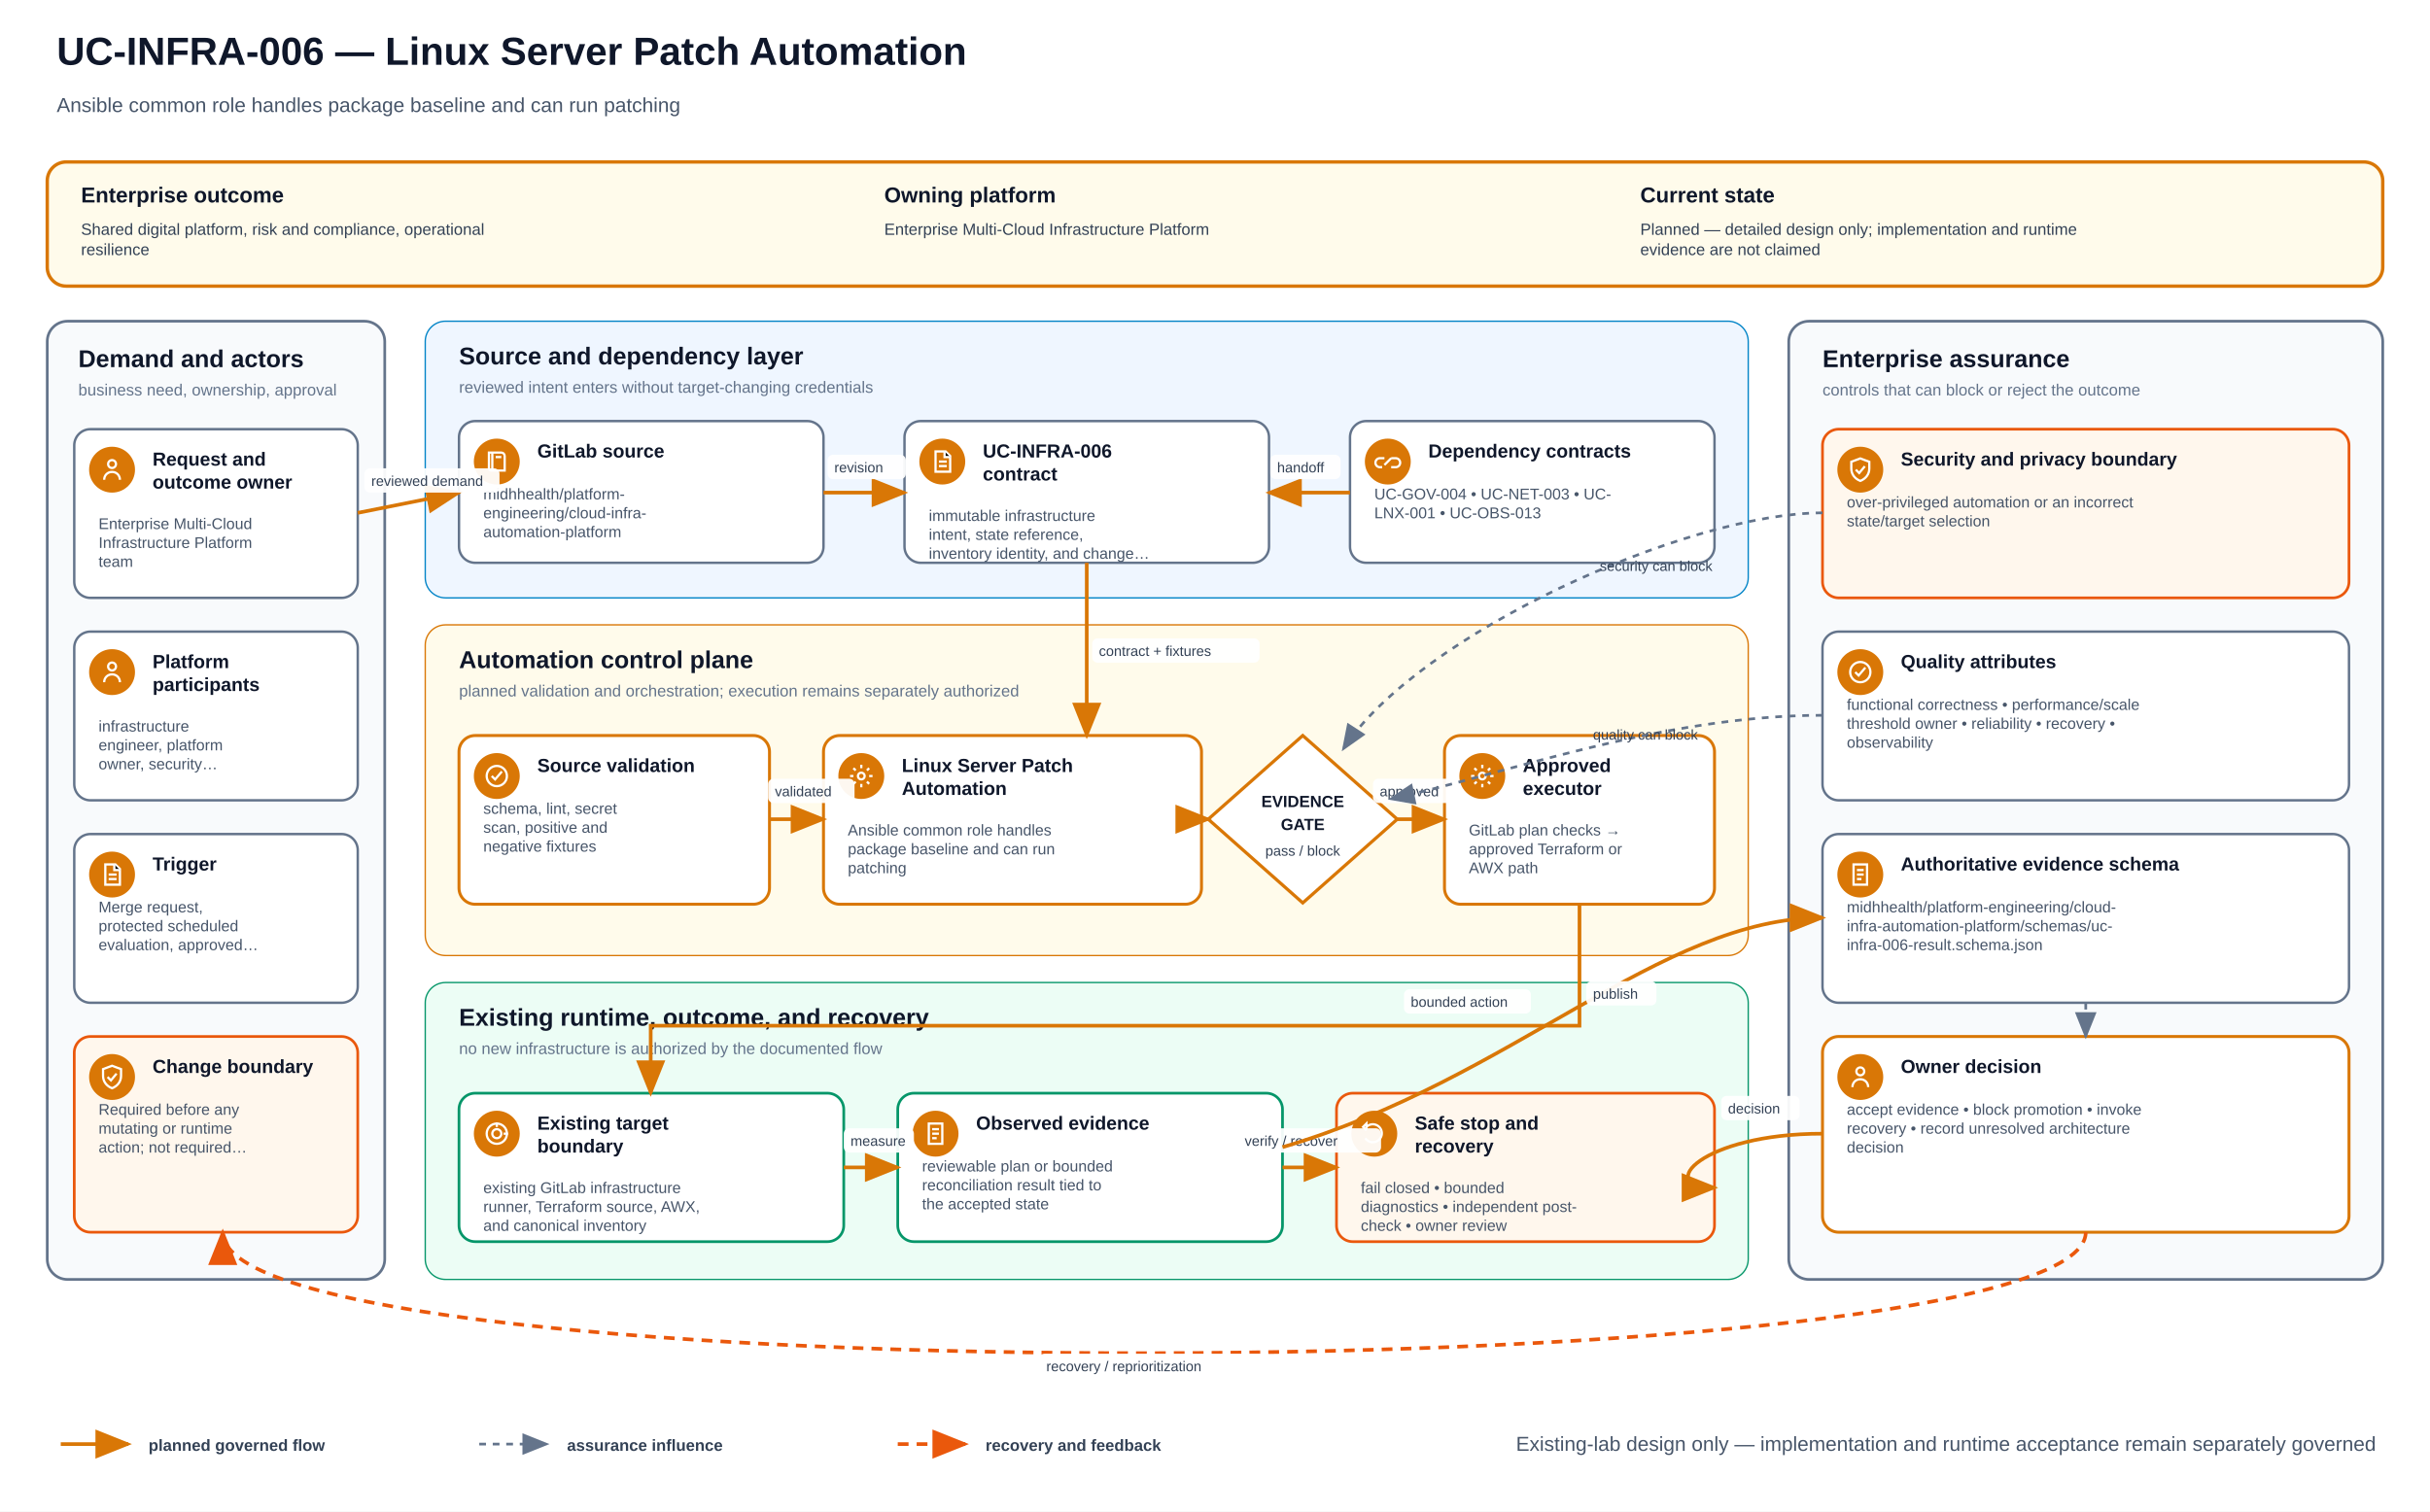
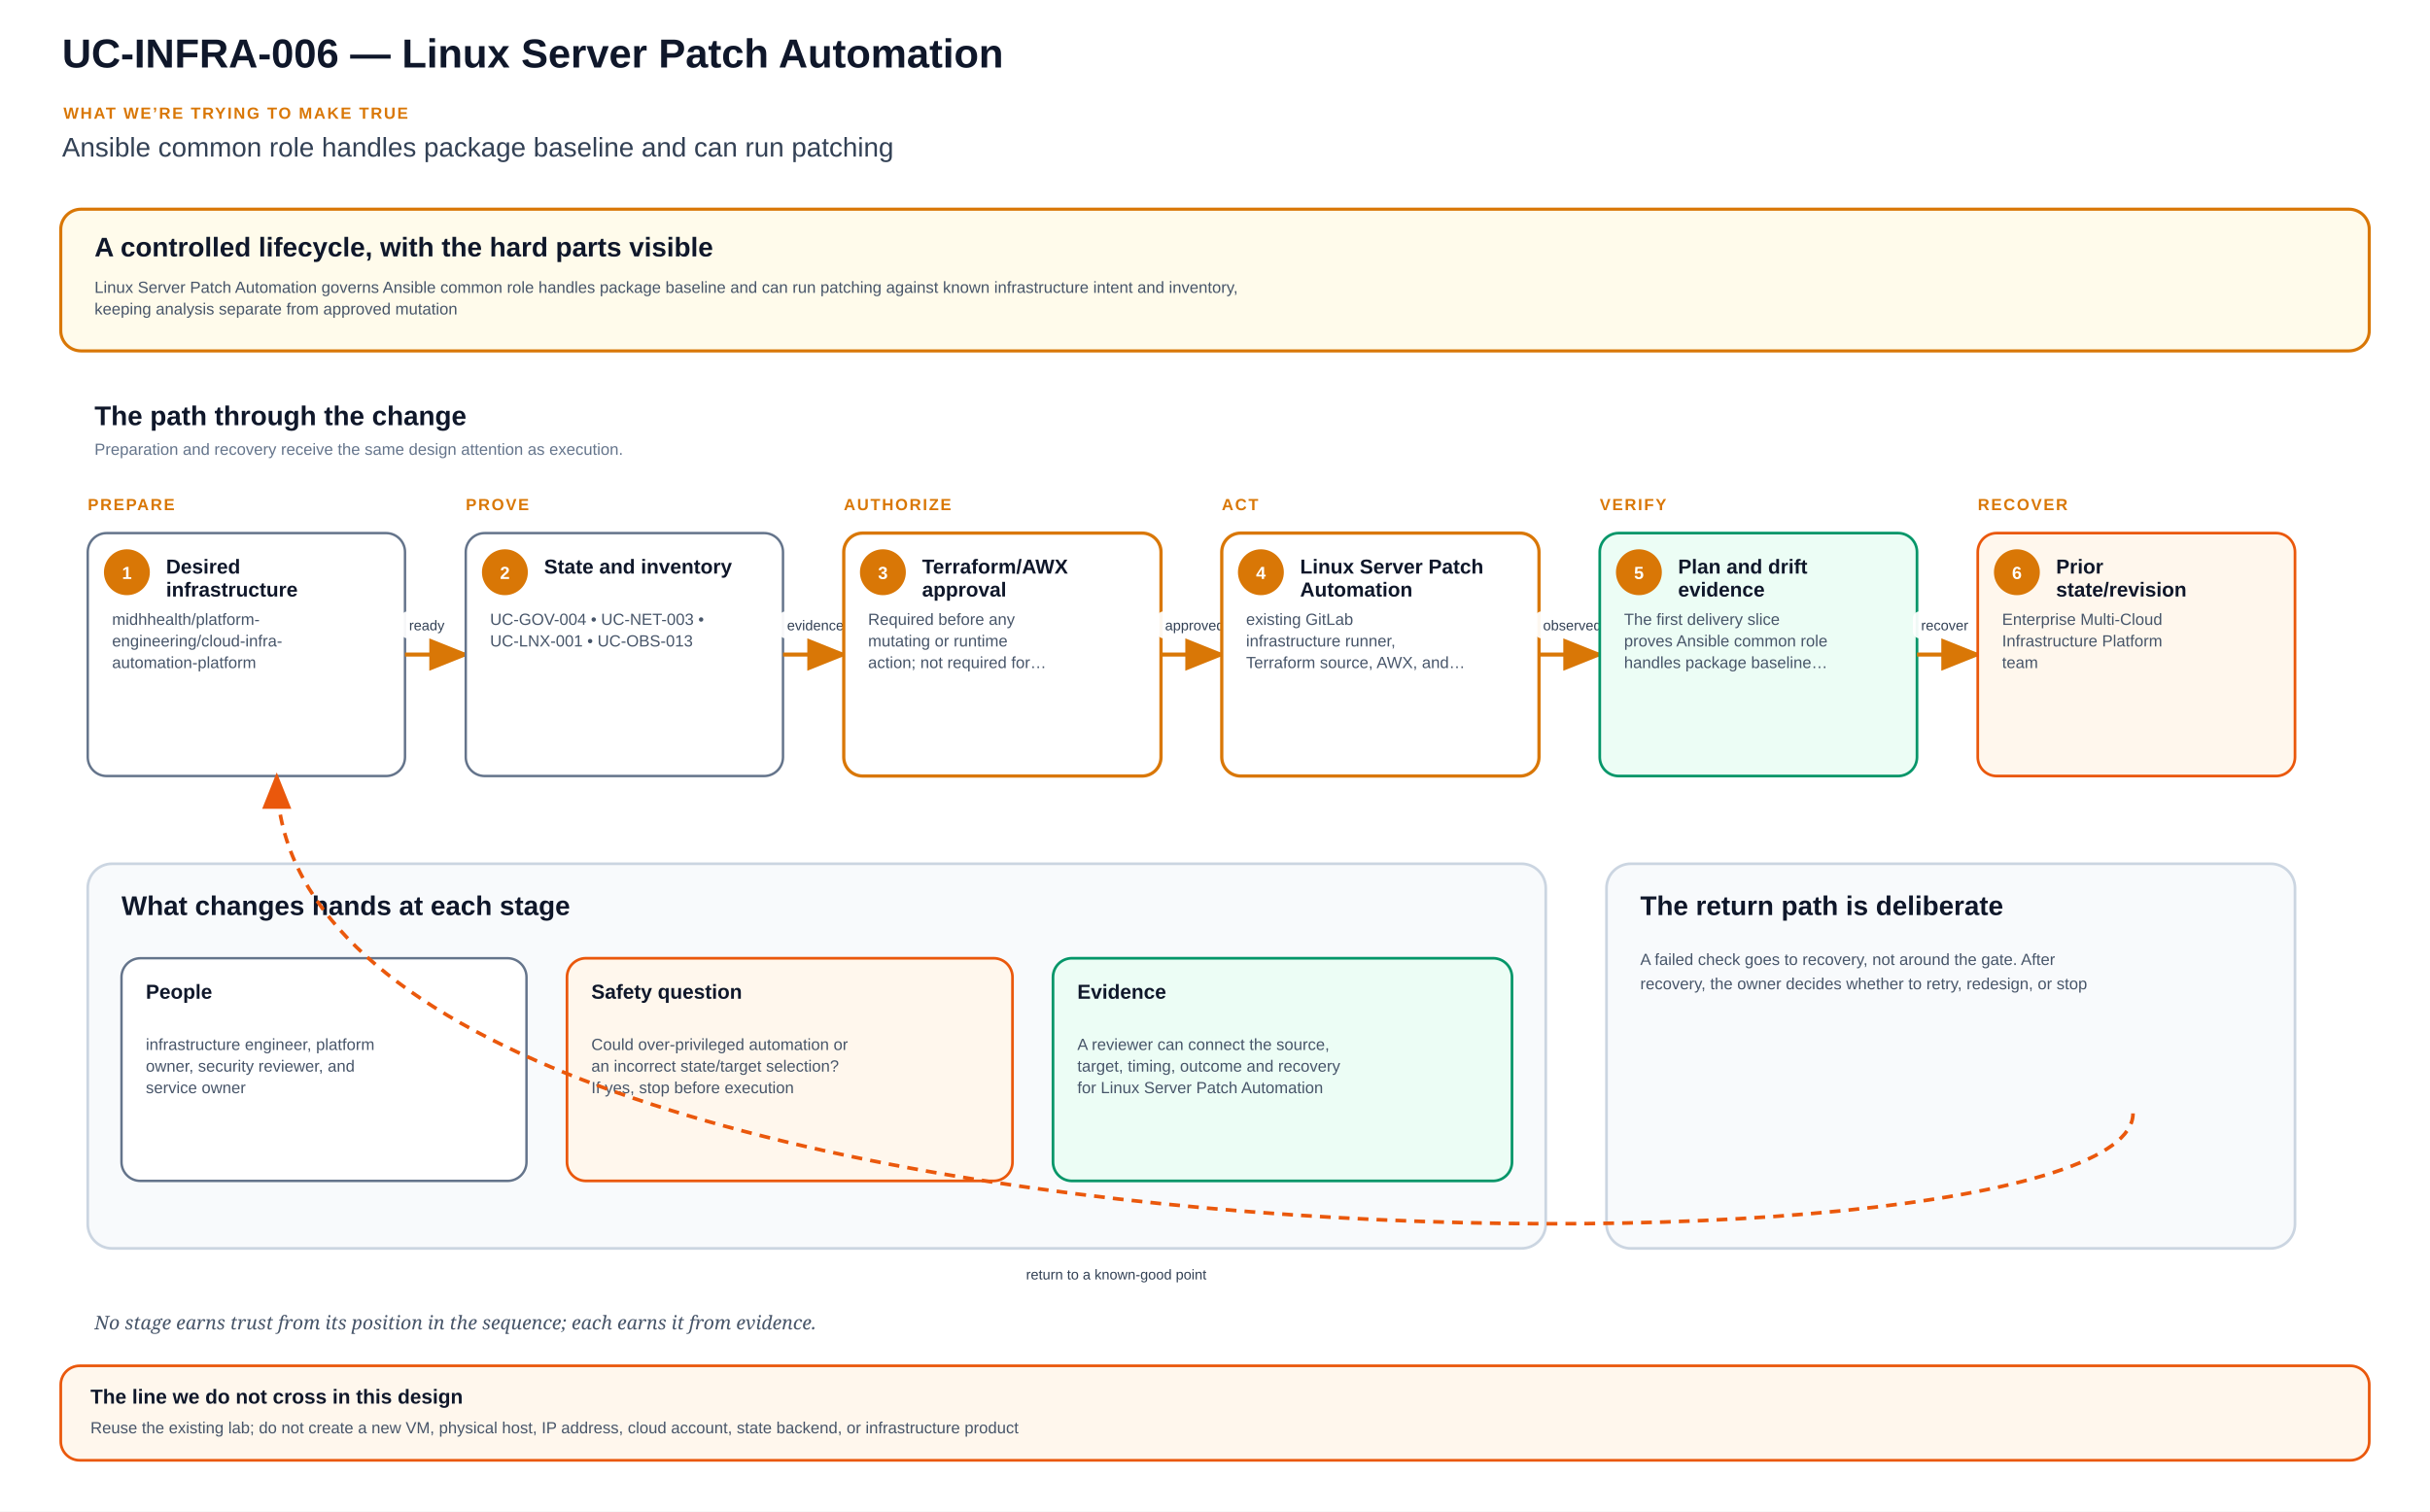
- <svg xmlns="http://www.w3.org/2000/svg" width="1800" height="1120" viewBox="0 0 1800 1120" role="img" aria-labelledby="title desc">
+ <svg xmlns="http://www.w3.org/2000/svg" width="1800" height="1120" viewBox="0 0 1800 1120" role="img" aria-labelledby="title desc" data-use-case="UC-INFRA-006" data-archetype="lifecycle">
  <defs>
    <style>
- .bg{fill:#fff}.context{fill:#fffbeb;stroke:#d97706;stroke-width:2.5}.rail{fill:#f8fafc;stroke:#64748b;stroke-width:2}.layer{fill:#fff;stroke:#94a3b8;stroke-width:2}.sourceLayer{fill:#eff6ff;stroke:#0284c7}.controlLayer{fill:#fffbeb;stroke:#d97706}.runtimeLayer{fill:#ecfdf5;stroke:#059669}.node{fill:#fff;stroke:#64748b;stroke-width:1.8}.controlNode{fill:#fff;stroke:#d97706;stroke-width:2.2}.runtimeNode{fill:#fff;stroke:#059669;stroke-width:2}.riskNode{fill:#fff7ed;stroke:#ea580c;stroke-width:2}.iconBadge{fill:#d97706}.mainTitle{font:700 29px Arial,sans-serif;fill:#0f172a}.subtitle{font:15px Arial,sans-serif;fill:#475569}.sectionTitle{font:700 18px Arial,sans-serif;fill:#0f172a}.sectionSub{font:12px Arial,sans-serif;fill:#64748b}.nodeTitle{font:700 14px Arial,sans-serif;fill:#0f172a}.nodeSub{font:11.5px Arial,sans-serif;fill:#475569}.contextTitle{font:700 16px Arial,sans-serif;fill:#0f172a}.contextText{font:12px Arial,sans-serif;fill:#334155}.edge{stroke:#d97706;stroke-width:2.7;fill:none;marker-end:url(#arrow)}.dashed{stroke:#ea580c;stroke-dasharray:8 6;marker-end:url(#orangeArrow)}.assuranceEdge{stroke:#64748b;stroke-width:2;stroke-dasharray:5 5;fill:none;marker-end:url(#grayArrow)}.labelBg{fill:#fff;opacity:.94}.edgeLabel{font:10.5px Arial,sans-serif;fill:#334155}.decision{fill:#fff;stroke:#d97706;stroke-width:2.4}.decisionText{font:700 12px Arial,sans-serif;fill:#0f172a}.legend{font:700 12px Arial,sans-serif;fill:#334155}
+ .bg{fill:#fff}.panel{fill:#f8fafc;stroke:#cbd5e1;stroke-width:2}.accentPanel{fill:#fffbeb;stroke:#d97706;stroke-width:2.3}.card{fill:#fff;stroke:#64748b;stroke-width:1.8}.accentCard{fill:#fff;stroke:#d97706;stroke-width:2.4}.goodCard{fill:#ecfdf5;stroke:#059669;stroke-width:2}.warnCard{fill:#fff7ed;stroke:#ea580c;stroke-width:2}.darkCard{fill:#0f172a;stroke:#0f172a;stroke-width:2}.mainTitle{font:700 30px Arial,sans-serif;fill:#0f172a}.kicker{font:700 12px Arial,sans-serif;fill:#d97706;letter-spacing:1.2px}.quote{font:20px Arial,sans-serif;fill:#334155}.section{font:700 20px Arial,sans-serif;fill:#0f172a}.sectionSub{font:12px Arial,sans-serif;fill:#64748b}.cardTitle{font:700 15px Arial,sans-serif;fill:#0f172a}.body{font:12px Arial,sans-serif;fill:#475569}.inverseTitle{font:700 15px Arial,sans-serif;fill:#fff}.inverseBody{font:12px Arial,sans-serif;fill:#e2e8f0}.badge{fill:#d97706}.badgeText{font:700 13px Arial,sans-serif;fill:#fff}.arrow{stroke:#d97706;stroke-width:3;fill:none;marker-end:url(#arrow)}.thinArrow{stroke:#64748b;stroke-width:2;fill:none;marker-end:url(#grayArrow)}.feedback{stroke:#ea580c;stroke-width:2.7;stroke-dasharray:8 6;fill:none;marker-end:url(#orangeArrow)}.label{fill:#fff;opacity:.94}.edgeText{font:10.5px Arial,sans-serif;fill:#334155}.lane{fill:none;stroke:#94a3b8;stroke-width:1.8;stroke-dasharray:7 6}.decision{fill:#fff;stroke:#d97706;stroke-width:2.5}.small{font:11px Arial,sans-serif;fill:#64748b}.note{font:italic 14px Georgia,serif;fill:#475569}.hub{fill:#d97706;stroke:#d97706;stroke-width:2}.hubTitle{font:700 18px Arial,sans-serif;fill:#fff}.hubBody{font:12px Arial,sans-serif;fill:#fff}.zone{fill:#fffbeb;stroke:#d97706;stroke-width:2}.nodeCircle{fill:#fff;stroke:#d97706;stroke-width:2.3}.nodeTitle{font:700 13px Arial,sans-serif;fill:#0f172a}.nodeBody{font:11px Arial,sans-serif;fill:#475569}
</style>
    <marker id="arrow" markerWidth="11" markerHeight="11" refX="9" refY="4" orient="auto">
-       <path d="M0,0 L0,8 L10,4 z" fill="#d97706" />
+       <path d="M0 0L0 8L10 4z" fill="#d97706" />
+     </marker>
+     <marker id="grayArrow" markerWidth="11" markerHeight="11" refX="9" refY="4" orient="auto">
+       <path d="M0 0L0 8L10 4z" fill="#64748b" />
    </marker>
    <marker id="orangeArrow" markerWidth="11" markerHeight="11" refX="9" refY="4" orient="auto">
-       <path d="M0,0 L0,8 L10,4 z" fill="#ea580c" />
+       <path d="M0 0L0 8L10 4z" fill="#ea580c" />
    </marker>
-     <marker id="grayArrow" markerWidth="11" markerHeight="11" refX="9" refY="4" orient="auto">
-       <path d="M0,0 L0,8 L10,4 z" fill="#64748b" />
-     </marker>
-     <symbol id="icon-person" viewBox="0 0 24 24">
-       <circle cx="12" cy="7" r="3.5" fill="none" stroke="#fff" stroke-width="2" />
-       <path d="M5 21c0-4 3-7 7-7s7 3 7 7" fill="none" stroke="#fff" stroke-width="2" />
-     </symbol>
-     <symbol id="icon-repo" viewBox="0 0 24 24">
-       <path d="M5 4h11a3 3 0 013 3v13H7a2 2 0 01-2-2V4z" fill="none" stroke="#fff" stroke-width="2" />
-       <path d="M8 4v16M11 8h5" stroke="#fff" stroke-width="2" />
-     </symbol>
-     <symbol id="icon-contract" viewBox="0 0 24 24">
-       <path d="M6 3h9l4 4v14H6z" fill="none" stroke="#fff" stroke-width="2" />
-       <path d="M14 3v5h5M9 12h7M9 16h7" stroke="#fff" stroke-width="2" />
-     </symbol>
-     <symbol id="icon-link" viewBox="0 0 24 24">
-       <path d="M9 15l6-6M7 17H5a4 4 0 010-8h4M15 9h4a4 4 0 010 8h-4" fill="none" stroke="#fff" stroke-width="2" />
-     </symbol>
-     <symbol id="icon-check" viewBox="0 0 24 24">
-       <circle cx="12" cy="12" r="9" fill="none" stroke="#fff" stroke-width="2" />
-       <path d="M7.5 12l3 3 6-7" fill="none" stroke="#fff" stroke-width="2" />
-     </symbol>
-     <symbol id="icon-gear" viewBox="0 0 24 24">
-       <circle cx="12" cy="12" r="3" fill="none" stroke="#fff" stroke-width="2" />
-       <path d="M12 2v3M12 19v3M2 12h3M19 12h3M5 5l2 2M17 17l2 2M19 5l-2 2M7 17l-2 2" stroke="#fff" stroke-width="2" />
-     </symbol>
-     <symbol id="icon-target" viewBox="0 0 24 24">
-       <circle cx="12" cy="12" r="9" fill="none" stroke="#fff" stroke-width="2" />
-       <circle cx="12" cy="12" r="4" fill="none" stroke="#fff" stroke-width="2" />
-       <path d="M12 2v4M22 12h-4" stroke="#fff" stroke-width="2" />
-     </symbol>
-     <symbol id="icon-evidence" viewBox="0 0 24 24">
-       <path d="M6 3h12v18H6z" fill="none" stroke="#fff" stroke-width="2" />
-       <path d="M9 8h6M9 12h6M9 16h4" stroke="#fff" stroke-width="2" />
-     </symbol>
-     <symbol id="icon-shield" viewBox="0 0 24 24">
-       <path d="M12 2l8 3v6c0 5-3 9-8 11-5-2-8-6-8-11V5z" fill="none" stroke="#fff" stroke-width="2" />
-       <path d="M8 12l3 3 5-6" fill="none" stroke="#fff" stroke-width="2" />
-     </symbol>
-     <symbol id="icon-recovery" viewBox="0 0 24 24">
-       <path d="M5 8V3l-3 3 3 3M5 6a8 8 0 11-1 10" fill="none" stroke="#fff" stroke-width="2" />
-     </symbol>
  </defs>
  <rect class="bg" width="1800" height="1120" />
-   <text class="mainTitle" x="42" y="48">
-     <tspan x="42" dy="0">UC-INFRA-006 — Linux Server Patch Automation</tspan>
+   <text class="mainTitle" x="46" y="50">
+     <tspan x="46" dy="0">UC-INFRA-006 — Linux Server Patch Automation</tspan>
  </text>
-   <text class="subtitle" x="42" y="83" text-anchor="start">
-     <tspan x="42" dy="0">Ansible common role handles package baseline and can run patching</tspan>
+   <text class="kicker" x="47" y="88">WHAT WE’RE TRYING TO MAKE TRUE</text>
+   <text class="quote" x="46" y="116" text-anchor="start">
+     <tspan x="46" dy="0">Ansible common role handles package baseline and can run patching</tspan>
  </text>
-   <rect class="context" x="35" y="120" width="1730" height="92" rx="14" />
-   <text class="contextTitle" x="60" y="150">Enterprise outcome</text>
-   <text class="contextText" x="60" y="174" text-anchor="start">
-     <tspan x="60" dy="0">Shared digital platform, risk and compliance, operational</tspan>
-     <tspan x="60" dy="15">resilience</tspan>
+   <rect class="accentPanel" x="45" y="155" width="1710" height="105" rx="15" />
+   <text class="section" x="70" y="190">A controlled lifecycle, with the hard parts visible</text>
+   <text class="body" x="70" y="217" text-anchor="start">
+     <tspan x="70" dy="0">Linux Server Patch Automation governs Ansible common role handles package baseline and can run patching against known infrastructure intent and inventory,</tspan>
+     <tspan x="70" dy="16">keeping analysis separate from approved mutation</tspan>
  </text>
-   <text class="contextTitle" x="655" y="150">Owning platform</text>
-   <text class="contextText" x="655" y="174" text-anchor="start">
-     <tspan x="655" dy="0">Enterprise Multi-Cloud Infrastructure Platform</tspan>
+   <text class="section" x="70" y="315">The path through the change</text>
+   <text class="sectionSub" x="70" y="337">Preparation and recovery receive the same design attention as execution.</text>
+   <text class="kicker" x="65" y="378">PREPARE</text>
+   <rect class="card" x="65" y="395" width="235" height="180" rx="14" />
+   <circle class="badge" cx="94" cy="424" r="17" />
+   <text class="badgeText" x="94" y="429" text-anchor="middle">1</text>
+   <text class="cardTitle" x="123" y="425" text-anchor="start">
+     <tspan x="123" dy="0">Desired</tspan>
+     <tspan x="123" dy="17">infrastructure</tspan>
  </text>
-   <text class="contextTitle" x="1215" y="150">Current state</text>
-   <text class="contextText" x="1215" y="174" text-anchor="start">
-     <tspan x="1215" dy="0">Planned — detailed design only; implementation and runtime</tspan>
-     <tspan x="1215" dy="15">evidence are not claimed</tspan>
+   <text class="body" x="83" y="463" text-anchor="start">
+     <tspan x="83" dy="0">midhhealth/platform-</tspan>
+     <tspan x="83" dy="16">engineering/cloud-infra-</tspan>
+     <tspan x="83" dy="16">automation-platform</tspan>
  </text>
-   <rect class="rail" x="35" y="238" width="250" height="710" rx="15" />
-   <text class="sectionTitle" x="58" y="272">Demand and actors</text>
-   <text class="sectionSub" x="58" y="293">business need, ownership, approval</text>
-   <rect class="node" x="55" y="318" width="210" height="125" rx="12" />
-   <circle class="iconBadge" cx="83" cy="348" r="17" />
-   <use href="#icon-person" x="73" y="338" width="20" height="20" />
-   <text class="nodeTitle" x="113" y="345">
-     <tspan x="113" dy="0">Request and</tspan>
-     <tspan x="113" dy="17">outcome owner</tspan>
+   <path class="arrow" d="M300 485 L345 485" />
+   <rect class="label" x="297" y="453" width="52" height="20" rx="5" />
+   <text class="edgeText" x="303" y="467">ready</text>
+   <text class="kicker" x="345" y="378">PROVE</text>
+   <rect class="card" x="345" y="395" width="235" height="180" rx="14" />
+   <circle class="badge" cx="374" cy="424" r="17" />
+   <text class="badgeText" x="374" y="429" text-anchor="middle">2</text>
+   <text class="cardTitle" x="403" y="425" text-anchor="start">
+     <tspan x="403" dy="0">State and inventory</tspan>
  </text>
-   <text class="nodeSub" x="73" y="392" text-anchor="start">
-     <tspan x="73" dy="0">Enterprise Multi-Cloud</tspan>
-     <tspan x="73" dy="14">Infrastructure Platform</tspan>
-     <tspan x="73" dy="14">team</tspan>
+   <text class="body" x="363" y="463" text-anchor="start">
+     <tspan x="363" dy="0">UC-GOV-004 • UC-NET-003 •</tspan>
+     <tspan x="363" dy="16">UC-LNX-001 • UC-OBS-013</tspan>
  </text>
-   <rect class="node" x="55" y="468" width="210" height="125" rx="12" />
-   <circle class="iconBadge" cx="83" cy="498" r="17" />
-   <use href="#icon-person" x="73" y="488" width="20" height="20" />
-   <text class="nodeTitle" x="113" y="495">
-     <tspan x="113" dy="0">Platform</tspan>
-     <tspan x="113" dy="17">participants</tspan>
+   <path class="arrow" d="M580 485 L625 485" />
+   <rect class="label" x="577" y="453" width="60" height="20" rx="5" />
+   <text class="edgeText" x="583" y="467">evidence</text>
+   <text class="kicker" x="625" y="378">AUTHORIZE</text>
+   <rect class="accentCard" x="625" y="395" width="235" height="180" rx="14" />
+   <circle class="badge" cx="654" cy="424" r="17" />
+   <text class="badgeText" x="654" y="429" text-anchor="middle">3</text>
+   <text class="cardTitle" x="683" y="425" text-anchor="start">
+     <tspan x="683" dy="0">Terraform/AWX</tspan>
+     <tspan x="683" dy="17">approval</tspan>
  </text>
-   <text class="nodeSub" x="73" y="542" text-anchor="start">
-     <tspan x="73" dy="0">infrastructure</tspan>
-     <tspan x="73" dy="14">engineer, platform</tspan>
-     <tspan x="73" dy="14">owner, security…</tspan>
+   <text class="body" x="643" y="463" text-anchor="start">
+     <tspan x="643" dy="0">Required before any</tspan>
+     <tspan x="643" dy="16">mutating or runtime</tspan>
+     <tspan x="643" dy="16">action; not required for…</tspan>
  </text>
-   <rect class="node" x="55" y="618" width="210" height="125" rx="12" />
-   <circle class="iconBadge" cx="83" cy="648" r="17" />
-   <use href="#icon-contract" x="73" y="638" width="20" height="20" />
-   <text class="nodeTitle" x="113" y="645">
-     <tspan x="113" dy="0">Trigger</tspan>
+   <path class="arrow" d="M860 485 L905 485" />
+   <rect class="label" x="857" y="453" width="60" height="20" rx="5" />
+   <text class="edgeText" x="863" y="467">approved</text>
+   <text class="kicker" x="905" y="378">ACT</text>
+   <rect class="accentCard" x="905" y="395" width="235" height="180" rx="14" />
+   <circle class="badge" cx="934" cy="424" r="17" />
+   <text class="badgeText" x="934" y="429" text-anchor="middle">4</text>
+   <text class="cardTitle" x="963" y="425" text-anchor="start">
+     <tspan x="963" dy="0">Linux Server Patch</tspan>
+     <tspan x="963" dy="17">Automation</tspan>
  </text>
-   <text class="nodeSub" x="73" y="676" text-anchor="start">
-     <tspan x="73" dy="0">Merge request,</tspan>
-     <tspan x="73" dy="14">protected scheduled</tspan>
-     <tspan x="73" dy="14">evaluation, approved…</tspan>
+   <text class="body" x="923" y="463" text-anchor="start">
+     <tspan x="923" dy="0">existing GitLab</tspan>
+     <tspan x="923" dy="16">infrastructure runner,</tspan>
+     <tspan x="923" dy="16">Terraform source, AWX, and…</tspan>
  </text>
-   <rect class="riskNode" x="55" y="768" width="210" height="145" rx="12" />
-   <circle class="iconBadge" cx="83" cy="798" r="17" />
-   <use href="#icon-shield" x="73" y="788" width="20" height="20" />
-   <text class="nodeTitle" x="113" y="795">
-     <tspan x="113" dy="0">Change boundary</tspan>
+   <path class="arrow" d="M1140 485 L1185 485" />
+   <rect class="label" x="1137" y="453" width="60" height="20" rx="5" />
+   <text class="edgeText" x="1143" y="467">observed</text>
+   <text class="kicker" x="1185" y="378">VERIFY</text>
+   <rect class="goodCard" x="1185" y="395" width="235" height="180" rx="14" />
+   <circle class="badge" cx="1214" cy="424" r="17" />
+   <text class="badgeText" x="1214" y="429" text-anchor="middle">5</text>
+   <text class="cardTitle" x="1243" y="425" text-anchor="start">
+     <tspan x="1243" dy="0">Plan and drift</tspan>
+     <tspan x="1243" dy="17">evidence</tspan>
  </text>
-   <text class="nodeSub" x="73" y="826" text-anchor="start">
-     <tspan x="73" dy="0">Required before any</tspan>
-     <tspan x="73" dy="14">mutating or runtime</tspan>
-     <tspan x="73" dy="14">action; not required…</tspan>
+   <text class="body" x="1203" y="463" text-anchor="start">
+     <tspan x="1203" dy="0">The first delivery slice</tspan>
+     <tspan x="1203" dy="16">proves Ansible common role</tspan>
+     <tspan x="1203" dy="16">handles package baseline…</tspan>
  </text>
-   <rect class="sourceLayer" x="315" y="238" width="980" height="205" rx="15" />
-   <text class="sectionTitle" x="340" y="270">Source and dependency layer</text>
-   <text class="sectionSub" x="340" y="291">reviewed intent enters without target-changing credentials</text>
-   <rect class="node" x="340" y="312" width="270" height="105" rx="12" />
-   <circle class="iconBadge" cx="368" cy="342" r="17" />
-   <use href="#icon-repo" x="358" y="332" width="20" height="20" />
-   <text class="nodeTitle" x="398" y="339">
-     <tspan x="398" dy="0">GitLab source</tspan>
+   <path class="arrow" d="M1420 485 L1465 485" />
+   <rect class="label" x="1417" y="453" width="54" height="20" rx="5" />
+   <text class="edgeText" x="1423" y="467">recover</text>
+   <text class="kicker" x="1465" y="378">RECOVER</text>
+   <rect class="warnCard" x="1465" y="395" width="235" height="180" rx="14" />
+   <circle class="badge" cx="1494" cy="424" r="17" />
+   <text class="badgeText" x="1494" y="429" text-anchor="middle">6</text>
+   <text class="cardTitle" x="1523" y="425" text-anchor="start">
+     <tspan x="1523" dy="0">Prior</tspan>
+     <tspan x="1523" dy="17">state/revision</tspan>
  </text>
-   <text class="nodeSub" x="358" y="370" text-anchor="start">
-     <tspan x="358" dy="0">midhhealth/platform-</tspan>
-     <tspan x="358" dy="14">engineering/cloud-infra-</tspan>
-     <tspan x="358" dy="14">automation-platform</tspan>
+   <text class="body" x="1483" y="463" text-anchor="start">
+     <tspan x="1483" dy="0">Enterprise Multi-Cloud</tspan>
+     <tspan x="1483" dy="16">Infrastructure Platform</tspan>
+     <tspan x="1483" dy="16">team</tspan>
  </text>
-   <rect class="node" x="670" y="312" width="270" height="105" rx="12" />
-   <circle class="iconBadge" cx="698" cy="342" r="17" />
-   <use href="#icon-contract" x="688" y="332" width="20" height="20" />
-   <text class="nodeTitle" x="728" y="339">
-     <tspan x="728" dy="0">UC-INFRA-006</tspan>
-     <tspan x="728" dy="17">contract</tspan>
+   <rect class="panel" x="65" y="640" width="1080" height="285" rx="18" />
+   <text class="section" x="90" y="678">What changes hands at each stage</text>
+   <rect class="card" x="90" y="710" width="300" height="165" rx="14" />
+   <text class="cardTitle" x="108" y="740" text-anchor="start">
+     <tspan x="108" dy="0">People</tspan>
  </text>
-   <text class="nodeSub" x="688" y="386" text-anchor="start">
-     <tspan x="688" dy="0">immutable infrastructure</tspan>
-     <tspan x="688" dy="14">intent, state reference,</tspan>
-     <tspan x="688" dy="14">inventory identity, and change…</tspan>
+   <text class="body" x="108" y="778" text-anchor="start">
+     <tspan x="108" dy="0">infrastructure engineer, platform</tspan>
+     <tspan x="108" dy="16">owner, security reviewer, and</tspan>
+     <tspan x="108" dy="16">service owner</tspan>
  </text>
-   <rect class="node" x="1000" y="312" width="270" height="105" rx="12" />
-   <circle class="iconBadge" cx="1028" cy="342" r="17" />
-   <use href="#icon-link" x="1018" y="332" width="20" height="20" />
-   <text class="nodeTitle" x="1058" y="339">
-     <tspan x="1058" dy="0">Dependency contracts</tspan>
+   <rect class="warnCard" x="420" y="710" width="330" height="165" rx="14" />
+   <text class="cardTitle" x="438" y="740" text-anchor="start">
+     <tspan x="438" dy="0">Safety question</tspan>
  </text>
-   <text class="nodeSub" x="1018" y="370" text-anchor="start">
-     <tspan x="1018" dy="0">UC-GOV-004 • UC-NET-003 • UC-</tspan>
-     <tspan x="1018" dy="14">LNX-001 • UC-OBS-013</tspan>
+   <text class="body" x="438" y="778" text-anchor="start">
+     <tspan x="438" dy="0">Could over-privileged automation or</tspan>
+     <tspan x="438" dy="16">an incorrect state/target selection?</tspan>
+     <tspan x="438" dy="16">If yes, stop before execution</tspan>
  </text>
-   <rect class="controlLayer" x="315" y="463" width="980" height="245" rx="15" />
-   <text class="sectionTitle" x="340" y="495">Automation control plane</text>
-   <text class="sectionSub" x="340" y="516">planned validation and orchestration; execution remains separately authorized</text>
-   <rect class="controlNode" x="340" y="545" width="230" height="125" rx="12" />
-   <circle class="iconBadge" cx="368" cy="575" r="17" />
-   <use href="#icon-check" x="358" y="565" width="20" height="20" />
-   <text class="nodeTitle" x="398" y="572">
-     <tspan x="398" dy="0">Source validation</tspan>
+   <rect class="goodCard" x="780" y="710" width="340" height="165" rx="14" />
+   <text class="cardTitle" x="798" y="740" text-anchor="start">
+     <tspan x="798" dy="0">Evidence</tspan>
  </text>
-   <text class="nodeSub" x="358" y="603" text-anchor="start">
-     <tspan x="358" dy="0">schema, lint, secret</tspan>
-     <tspan x="358" dy="14">scan, positive and</tspan>
-     <tspan x="358" dy="14">negative fixtures</tspan>
+   <text class="body" x="798" y="778" text-anchor="start">
+     <tspan x="798" dy="0">A reviewer can connect the source,</tspan>
+     <tspan x="798" dy="16">target, timing, outcome and recovery</tspan>
+     <tspan x="798" dy="16">for Linux Server Patch Automation</tspan>
  </text>
-   <rect class="controlNode" x="610" y="545" width="280" height="125" rx="12" />
-   <circle class="iconBadge" cx="638" cy="575" r="17" />
-   <use href="#icon-gear" x="628" y="565" width="20" height="20" />
-   <text class="nodeTitle" x="668" y="572">
-     <tspan x="668" dy="0">Linux Server Patch</tspan>
-     <tspan x="668" dy="17">Automation</tspan>
+   <rect class="panel" x="1190" y="640" width="510" height="285" rx="18" />
+   <text class="section" x="1215" y="678">The return path is deliberate</text>
+   <text class="body" x="1215" y="715" text-anchor="start">
+     <tspan x="1215" dy="0">A failed check goes to recovery, not around the gate. After</tspan>
+     <tspan x="1215" dy="18">recovery, the owner decides whether to retry, redesign, or stop</tspan>
  </text>
-   <text class="nodeSub" x="628" y="619" text-anchor="start">
-     <tspan x="628" dy="0">Ansible common role handles</tspan>
-     <tspan x="628" dy="14">package baseline and can run</tspan>
-     <tspan x="628" dy="14">patching</tspan>
+   <path class="feedback" d="M1580 825 C1580 960 205 960 205 575" />
+   <rect class="label" x="754" y="934" width="180" height="20" rx="5" />
+   <text class="edgeText" x="760" y="948">return to a known-good point</text>
+   <text class="note" x="70" y="985">No stage earns trust from its position in the sequence; each earns it from evidence.</text>
+   <rect class="warnCard" x="45" y="1012" width="1710" height="70" rx="14" />
+   <text class="cardTitle" x="67" y="1040">The line we do not cross in this design</text>
+   <text class="body" x="67" y="1062" text-anchor="start">
+     <tspan x="67" dy="0">Reuse the existing lab; do not create a new VM, physical host, IP address, cloud account, state backend, or infrastructure product</tspan>
  </text>
-   <polygon class="decision" points="965,545 1035,607 965,669 895,607" />
-   <text class="decisionText" x="965" y="598" text-anchor="middle">EVIDENCE</text>
-   <text class="decisionText" x="965" y="615" text-anchor="middle">GATE</text>
-   <text class="edgeLabel" x="965" y="634" text-anchor="middle">pass / block</text>
-   <rect class="controlNode" x="1070" y="545" width="200" height="125" rx="12" />
-   <circle class="iconBadge" cx="1098" cy="575" r="17" />
-   <use href="#icon-gear" x="1088" y="565" width="20" height="20" />
-   <text class="nodeTitle" x="1128" y="572">
-     <tspan x="1128" dy="0">Approved</tspan>
-     <tspan x="1128" dy="17">executor</tspan>
-   </text>
-   <text class="nodeSub" x="1088" y="619" text-anchor="start">
-     <tspan x="1088" dy="0">GitLab plan checks →</tspan>
-     <tspan x="1088" dy="14">approved Terraform or</tspan>
-     <tspan x="1088" dy="14">AWX path</tspan>
-   </text>
-   <rect class="runtimeLayer" x="315" y="728" width="980" height="220" rx="15" />
-   <text class="sectionTitle" x="340" y="760">Existing runtime, outcome, and recovery</text>
-   <text class="sectionSub" x="340" y="781">no new infrastructure is authorized by the documented flow</text>
-   <rect class="runtimeNode" x="340" y="810" width="285" height="110" rx="12" />
-   <circle class="iconBadge" cx="368" cy="840" r="17" />
-   <use href="#icon-target" x="358" y="830" width="20" height="20" />
-   <text class="nodeTitle" x="398" y="837">
-     <tspan x="398" dy="0">Existing target</tspan>
-     <tspan x="398" dy="17">boundary</tspan>
-   </text>
-   <text class="nodeSub" x="358" y="884" text-anchor="start">
-     <tspan x="358" dy="0">existing GitLab infrastructure</tspan>
-     <tspan x="358" dy="14">runner, Terraform source, AWX,</tspan>
-     <tspan x="358" dy="14">and canonical inventory</tspan>
-   </text>
-   <rect class="runtimeNode" x="665" y="810" width="285" height="110" rx="12" />
-   <circle class="iconBadge" cx="693" cy="840" r="17" />
-   <use href="#icon-evidence" x="683" y="830" width="20" height="20" />
-   <text class="nodeTitle" x="723" y="837">
-     <tspan x="723" dy="0">Observed evidence</tspan>
-   </text>
-   <text class="nodeSub" x="683" y="868" text-anchor="start">
-     <tspan x="683" dy="0">reviewable plan or bounded</tspan>
-     <tspan x="683" dy="14">reconciliation result tied to</tspan>
-     <tspan x="683" dy="14">the accepted state</tspan>
-   </text>
-   <rect class="riskNode" x="990" y="810" width="280" height="110" rx="12" />
-   <circle class="iconBadge" cx="1018" cy="840" r="17" />
-   <use href="#icon-recovery" x="1008" y="830" width="20" height="20" />
-   <text class="nodeTitle" x="1048" y="837">
-     <tspan x="1048" dy="0">Safe stop and</tspan>
-     <tspan x="1048" dy="17">recovery</tspan>
-   </text>
-   <text class="nodeSub" x="1008" y="884" text-anchor="start">
-     <tspan x="1008" dy="0">fail closed • bounded</tspan>
-     <tspan x="1008" dy="14">diagnostics • independent post-</tspan>
-     <tspan x="1008" dy="14">check • owner review</tspan>
-   </text>
-   <rect class="rail" x="1325" y="238" width="440" height="710" rx="15" />
-   <text class="sectionTitle" x="1350" y="272">Enterprise assurance</text>
-   <text class="sectionSub" x="1350" y="293">controls that can block or reject the outcome</text>
-   <rect class="riskNode" x="1350" y="318" width="390" height="125" rx="12" />
-   <circle class="iconBadge" cx="1378" cy="348" r="17" />
-   <use href="#icon-shield" x="1368" y="338" width="20" height="20" />
-   <text class="nodeTitle" x="1408" y="345">
-     <tspan x="1408" dy="0">Security and privacy boundary</tspan>
-   </text>
-   <text class="nodeSub" x="1368" y="376" text-anchor="start">
-     <tspan x="1368" dy="0">over-privileged automation or an incorrect</tspan>
-     <tspan x="1368" dy="14">state/target selection</tspan>
-   </text>
-   <rect class="node" x="1350" y="468" width="390" height="125" rx="12" />
-   <circle class="iconBadge" cx="1378" cy="498" r="17" />
-   <use href="#icon-check" x="1368" y="488" width="20" height="20" />
-   <text class="nodeTitle" x="1408" y="495">
-     <tspan x="1408" dy="0">Quality attributes</tspan>
-   </text>
-   <text class="nodeSub" x="1368" y="526" text-anchor="start">
-     <tspan x="1368" dy="0">functional correctness • performance/scale</tspan>
-     <tspan x="1368" dy="14">threshold owner • reliability • recovery •</tspan>
-     <tspan x="1368" dy="14">observability</tspan>
-   </text>
-   <rect class="node" x="1350" y="618" width="390" height="125" rx="12" />
-   <circle class="iconBadge" cx="1378" cy="648" r="17" />
-   <use href="#icon-evidence" x="1368" y="638" width="20" height="20" />
-   <text class="nodeTitle" x="1408" y="645">
-     <tspan x="1408" dy="0">Authoritative evidence schema</tspan>
-   </text>
-   <text class="nodeSub" x="1368" y="676" text-anchor="start">
-     <tspan x="1368" dy="0">midhhealth/platform-engineering/cloud-</tspan>
-     <tspan x="1368" dy="14">infra-automation-platform/schemas/uc-</tspan>
-     <tspan x="1368" dy="14">infra-006-result.schema.json</tspan>
-   </text>
-   <rect class="controlNode" x="1350" y="768" width="390" height="145" rx="12" />
-   <circle class="iconBadge" cx="1378" cy="798" r="17" />
-   <use href="#icon-person" x="1368" y="788" width="20" height="20" />
-   <text class="nodeTitle" x="1408" y="795">
-     <tspan x="1408" dy="0">Owner decision</tspan>
-   </text>
-   <text class="nodeSub" x="1368" y="826" text-anchor="start">
-     <tspan x="1368" dy="0">accept evidence • block promotion • invoke</tspan>
-     <tspan x="1368" dy="14">recovery • record unresolved architecture</tspan>
-     <tspan x="1368" dy="14">decision</tspan>
-   </text>
-   <path class="edge" d="M265 380 L340 365" />
-   <rect class="labelBg" x="270" y="347" width="100" height="18" rx="4" />
-   <text class="edgeLabel" x="275" y="360">reviewed demand</text>
-   <path class="edge" d="M610 365 L670 365" />
-   <rect class="labelBg" x="613" y="337" width="58" height="18" rx="4" />
-   <text class="edgeLabel" x="618" y="350">revision</text>
-   <path class="edge" d="M1000 365 L940 365" />
-   <rect class="labelBg" x="941" y="337" width="52" height="18" rx="4" />
-   <text class="edgeLabel" x="946" y="350">handoff</text>
-   <path class="edge" d="M805 417 L805 545" />
-   <rect class="labelBg" x="809" y="473" width="124" height="18" rx="4" />
-   <text class="edgeLabel" x="814" y="486">contract + fixtures</text>
-   <path class="edge" d="M570 607 L610 607" />
-   <rect class="labelBg" x="569" y="577" width="64" height="18" rx="4" />
-   <text class="edgeLabel" x="574" y="590">validated</text>
-   <path class="edge" d="M890 607 L895 607" />
-   <path class="edge" d="M1035 607 L1070 607" />
-   <rect class="labelBg" x="1017" y="577" width="58" height="18" rx="4" />
-   <text class="edgeLabel" x="1022" y="590">approved</text>
-   <path class="edge" d="M1170 670 L1170 760 L482 760 L482 810" />
-   <rect class="labelBg" x="1040" y="733" width="94" height="18" rx="4" />
-   <text class="edgeLabel" x="1045" y="746">bounded action</text>
-   <path class="edge" d="M625 865 L665 865" />
-   <rect class="labelBg" x="625" y="836" width="52" height="18" rx="4" />
-   <text class="edgeLabel" x="630" y="849">measure</text>
-   <path class="edge" d="M950 865 L990 865" />
-   <rect class="labelBg" x="917" y="836" width="106" height="18" rx="4" />
-   <text class="edgeLabel" x="922" y="849">verify / recover</text>
-   <path class="assuranceEdge" d="M1350 380 C1250 380 1050 470 995 555" />
-   <text class="edgeLabel" x="1185" y="423">security can block</text>
-   <path class="assuranceEdge" d="M1350 530 C1230 530 1110 575 1030 592" />
-   <text class="edgeLabel" x="1180" y="548">quality can block</text>
-   <path class="edge" d="M950 850 C1120 800 1230 680 1350 680" />
-   <rect class="labelBg" x="1175" y="727" width="52" height="18" rx="4" />
-   <text class="edgeLabel" x="1180" y="740">publish</text>
-   <path class="assuranceEdge" d="M1545 743 L1545 768" />
-   <path class="edge" d="M1350 840 C1260 840 1225 880 1270 880" />
-   <rect class="labelBg" x="1275" y="812" width="58" height="18" rx="4" />
-   <text class="edgeLabel" x="1280" y="825">decision</text>
-   <path class="edge dashed" d="M1545 913 C1545 1030 165 1035 165 913" />
-   <rect class="labelBg" x="770" y="1003" width="172" height="18" rx="4" />
-   <text class="edgeLabel" x="775" y="1016">recovery / reprioritization</text>
-   <line x1="45" y1="1070" x2="95" y2="1070" class="edge" />
-   <text class="legend" x="110" y="1075">planned governed flow</text>
-   <line x1="355" y1="1070" x2="405" y2="1070" class="assuranceEdge" />
-   <text class="legend" x="420" y="1075">assurance influence</text>
-   <line x1="665" y1="1070" x2="715" y2="1070" class="edge dashed" />
-   <text class="legend" x="730" y="1075">recovery and feedback</text>
-   <text class="subtitle" x="1760" y="1075" text-anchor="end">Existing-lab design only — implementation and runtime acceptance remain separately governed</text>
</svg>
